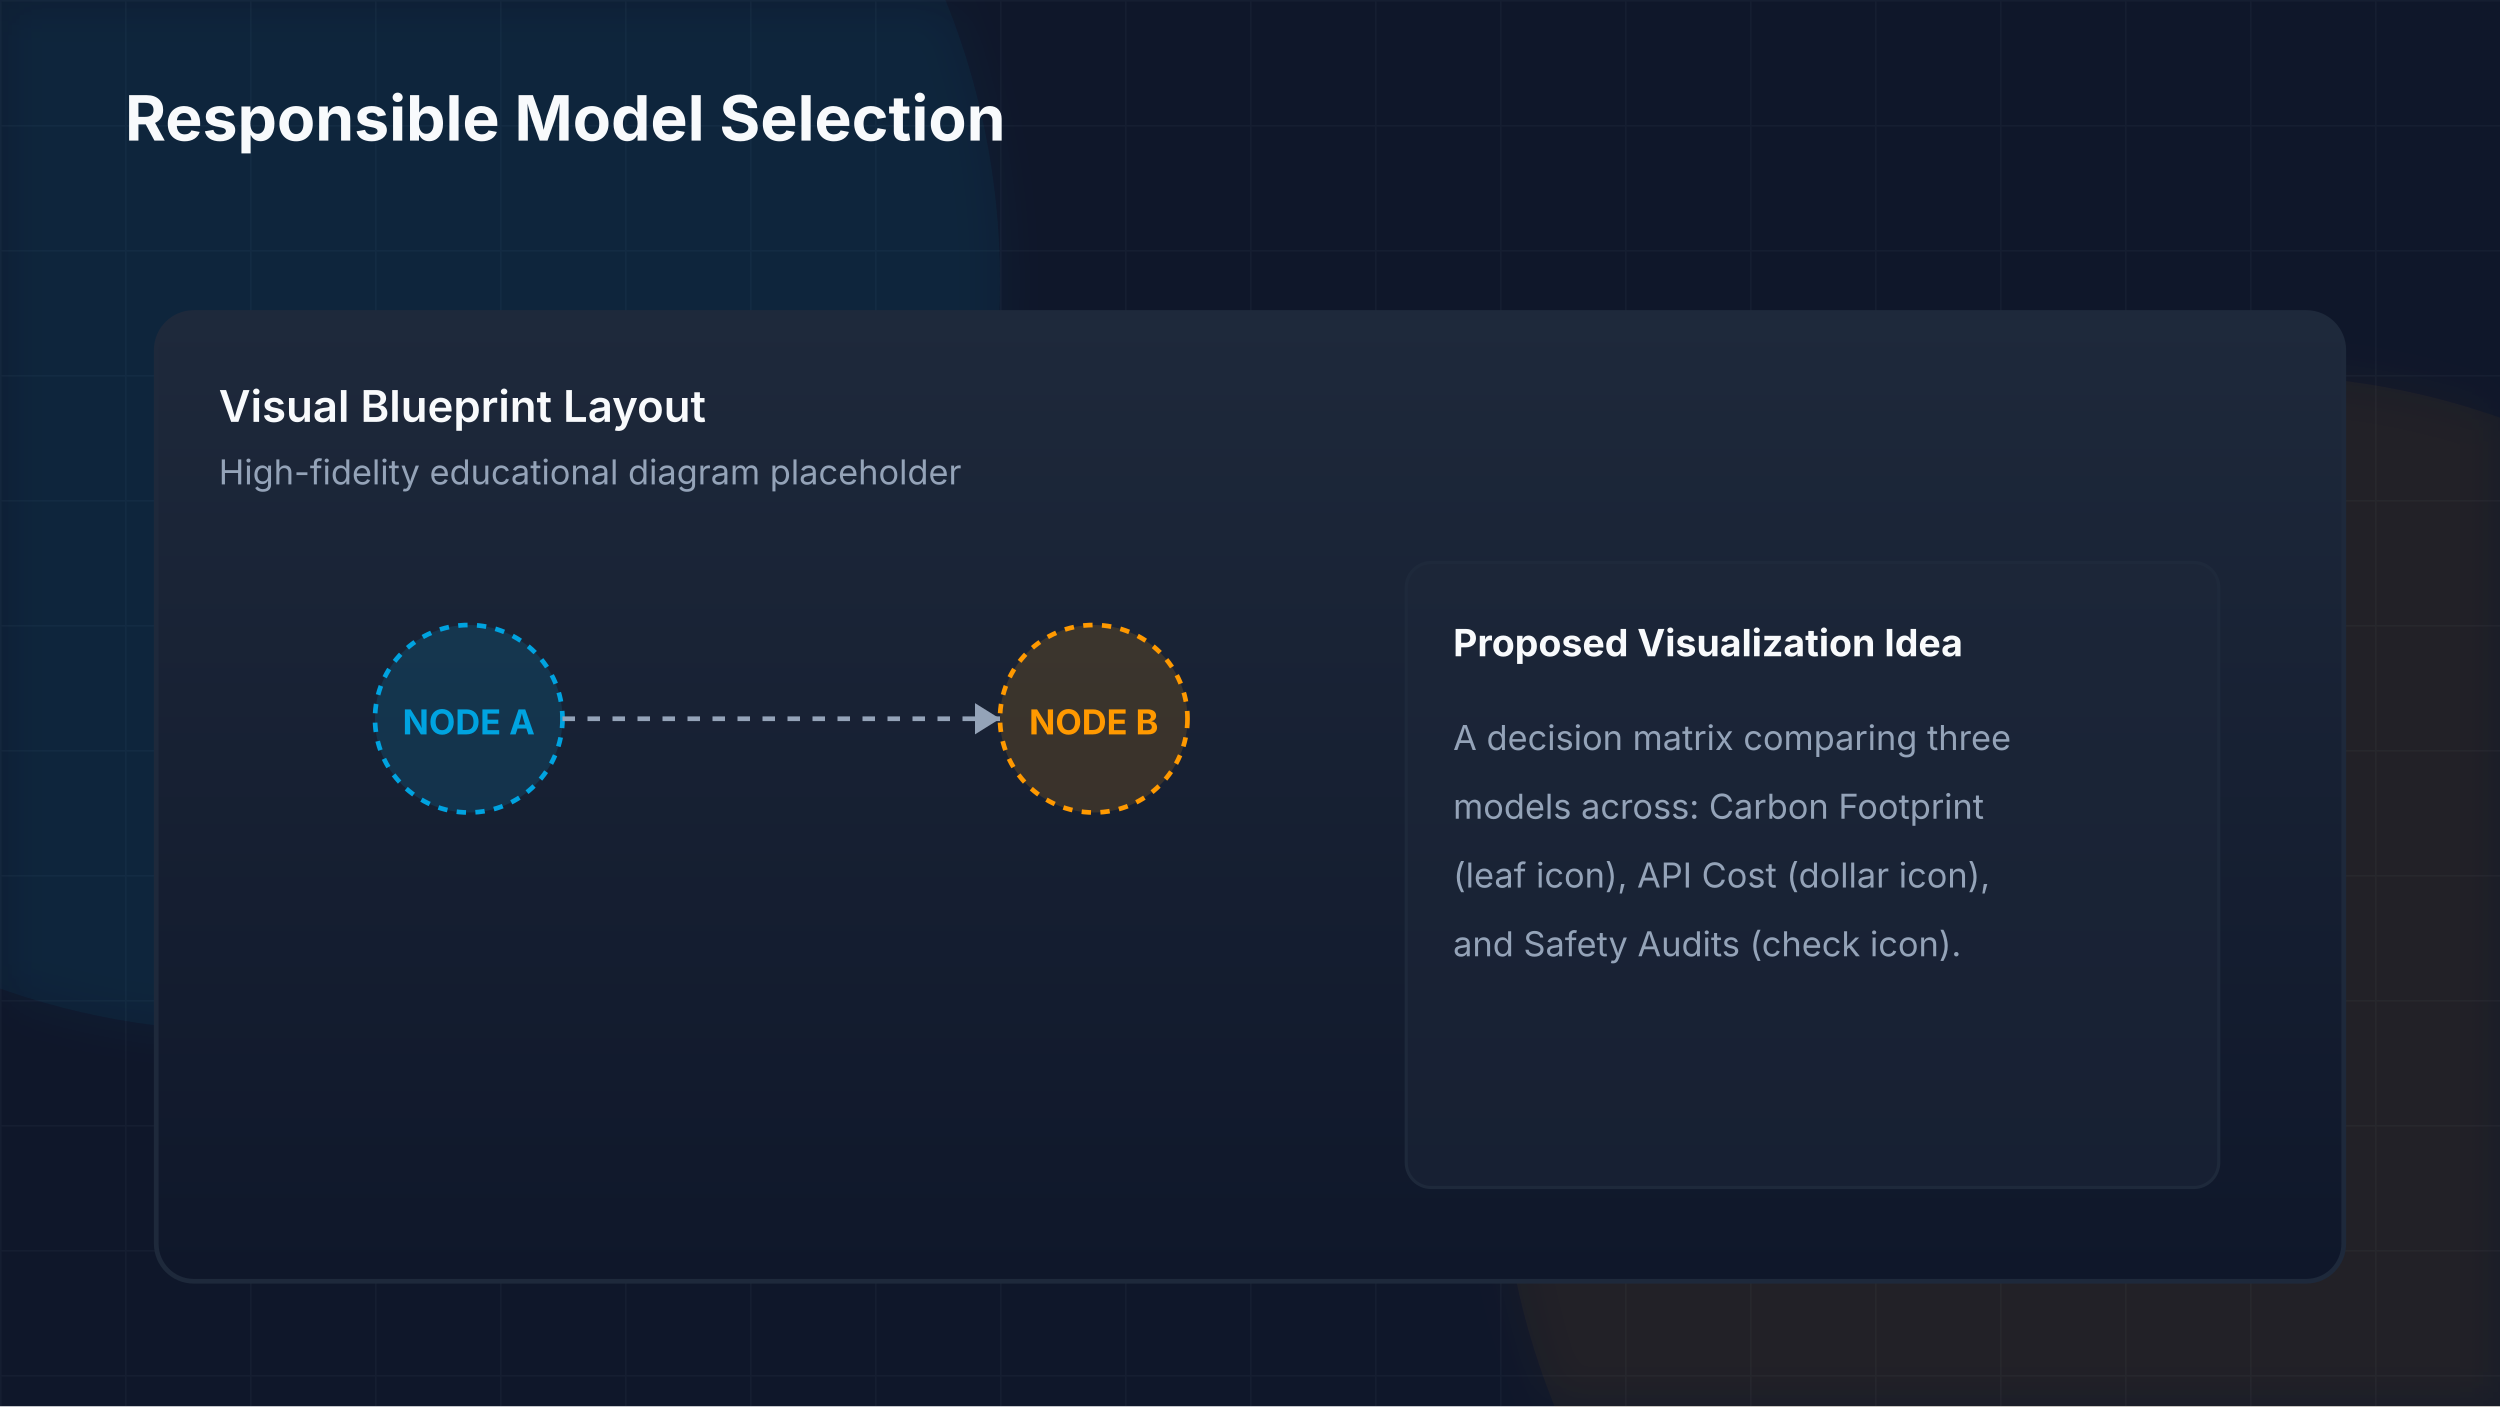
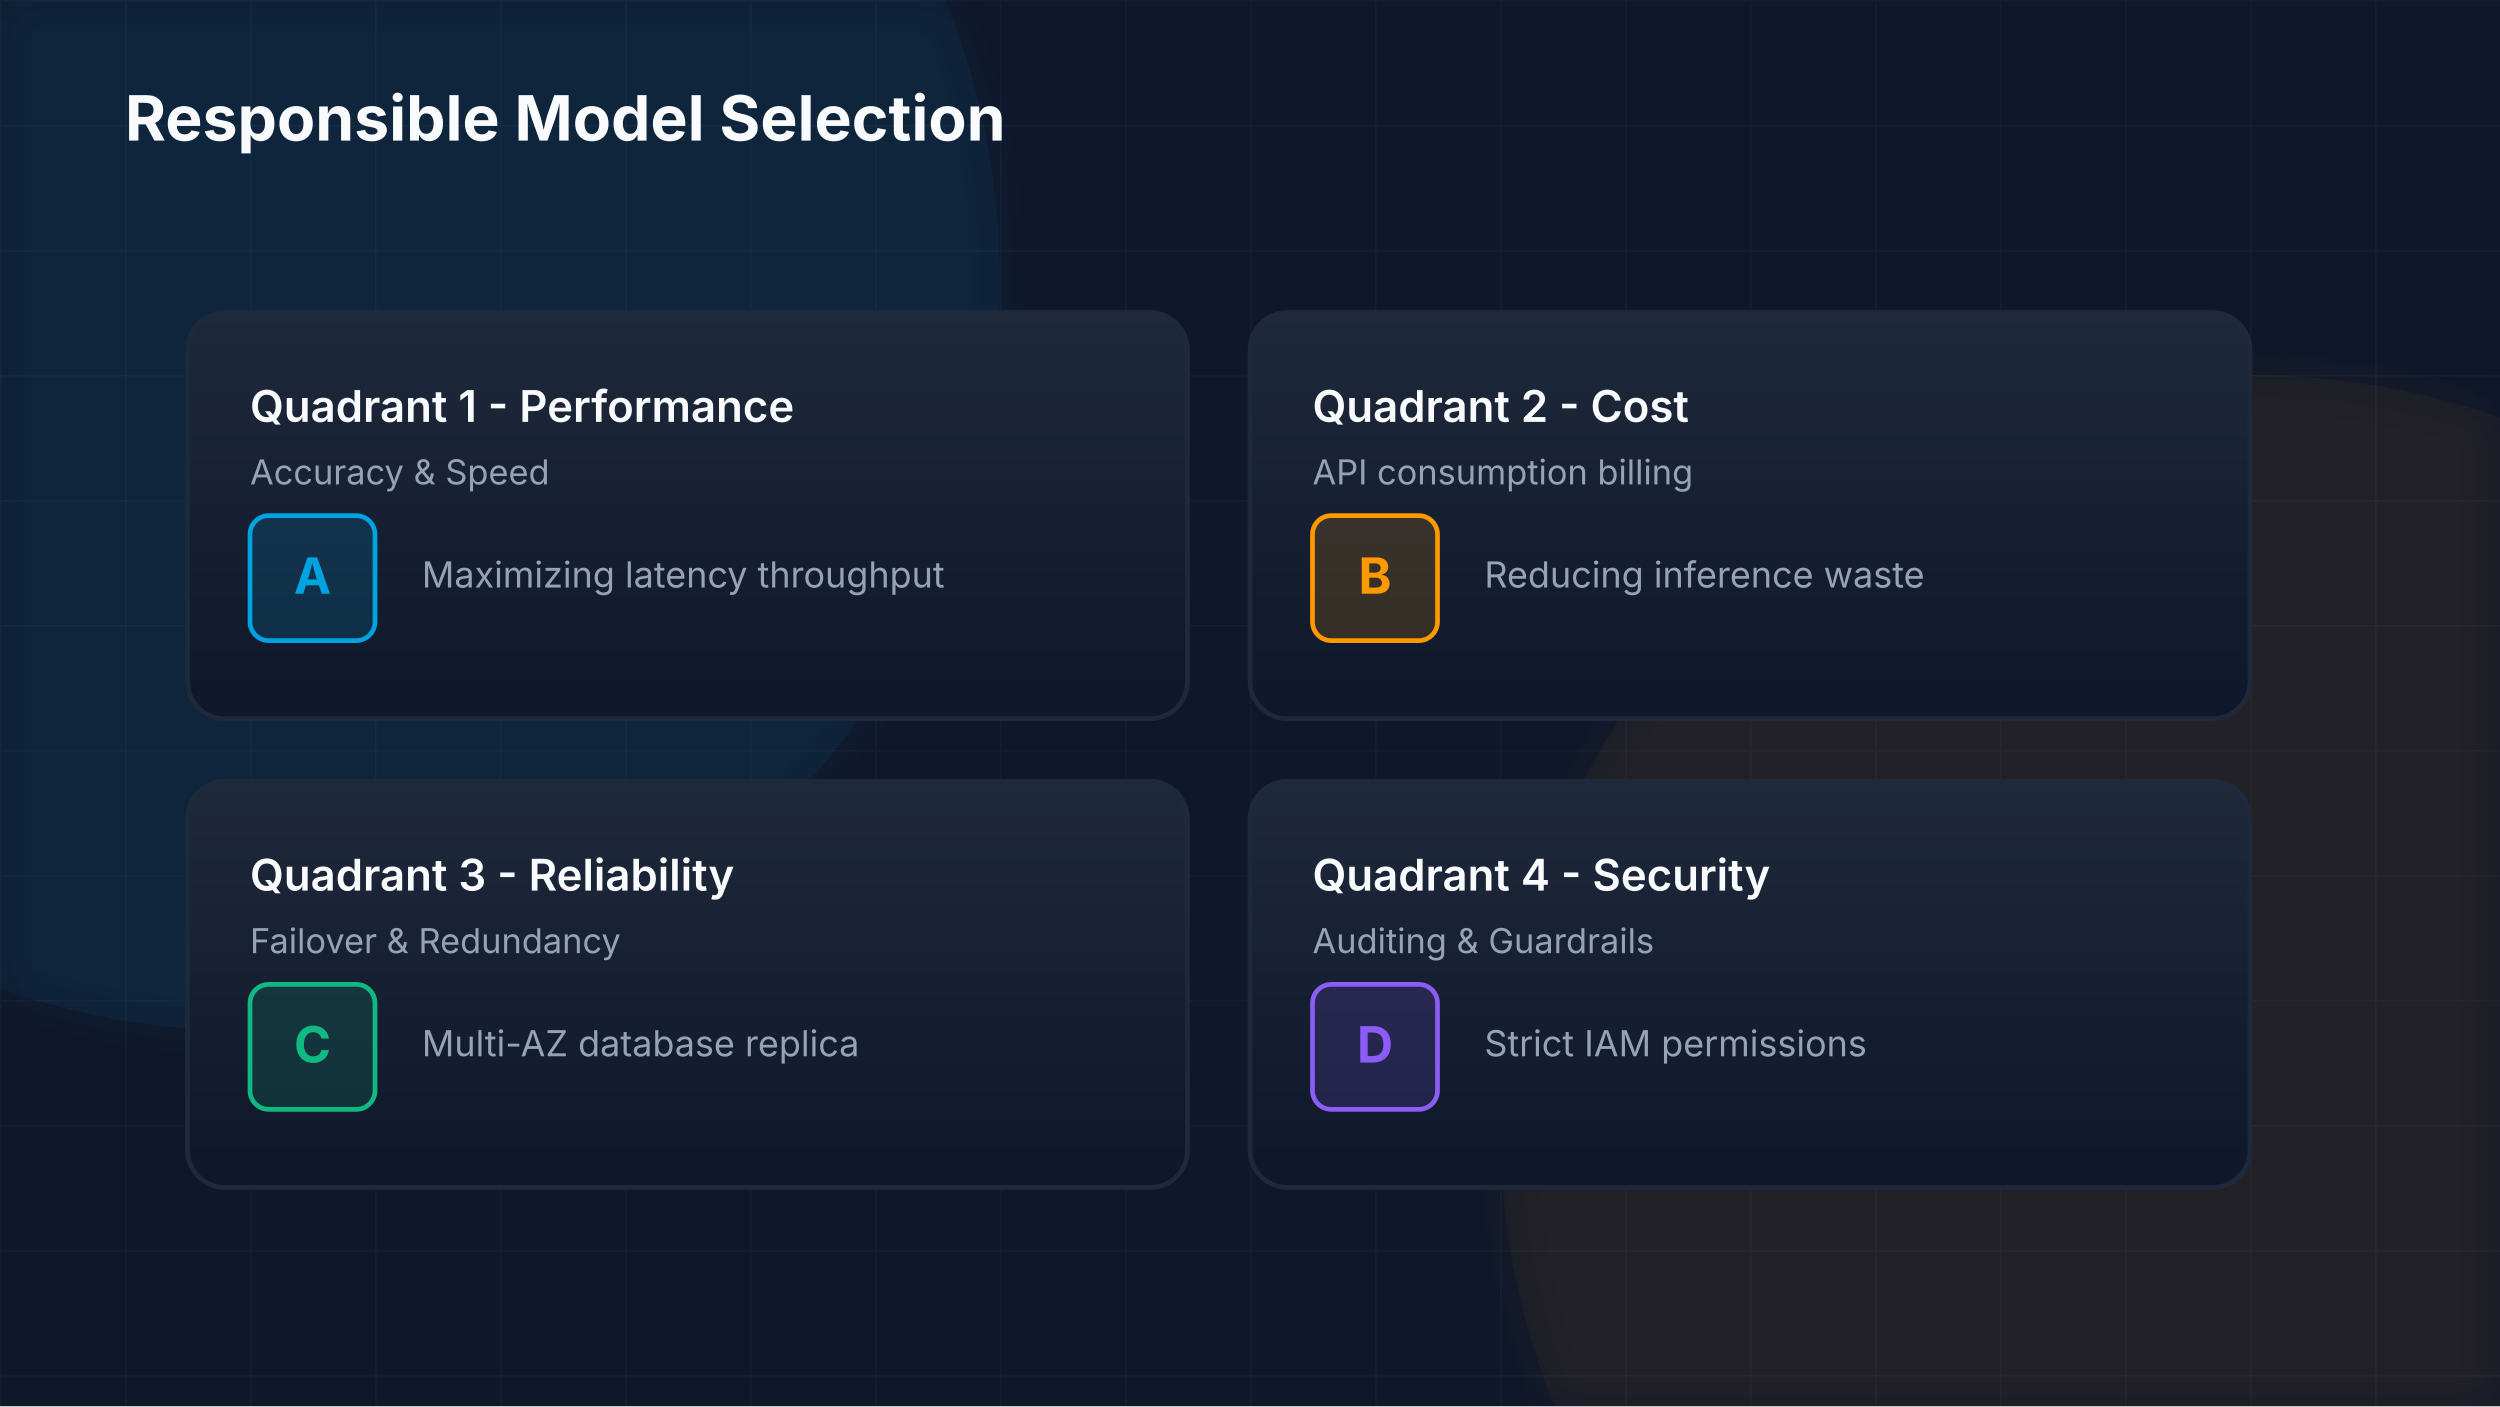
<svg xmlns="http://www.w3.org/2000/svg" viewBox="0 0 800 450" width="100%" height="100%">
  <defs>
    <linearGradient id="aws-orange" x1="0%" y1="0%" x2="100%" y2="100%">
      <stop offset="0%" stop-color="#FF9900" />
      <stop offset="100%" stop-color="#FFC400" />
    </linearGradient>
    <linearGradient id="cloud-blue" x1="0%" y1="0%" x2="100%" y2="100%">
      <stop offset="0%" stop-color="#00A3E0" />
      <stop offset="100%" stop-color="#1D70B8" />
    </linearGradient>
    <linearGradient id="success-green" x1="0%" y1="0%" x2="100%" y2="100%">
      <stop offset="0%" stop-color="#10B981" />
      <stop offset="100%" stop-color="#059669" />
    </linearGradient>
    <linearGradient id="alert-red" x1="0%" y1="0%" x2="100%" y2="100%">
      <stop offset="0%" stop-color="#EF4444" />
      <stop offset="100%" stop-color="#DC2626" />
    </linearGradient>
    <linearGradient id="warning-gold" x1="0%" y1="0%" x2="100%" y2="100%">
      <stop offset="0%" stop-color="#F59E0B" />
      <stop offset="100%" stop-color="#D97706" />
    </linearGradient>
    <linearGradient id="dark-card" x1="0%" y1="0%" x2="0%" y2="100%">
      <stop offset="0%" stop-color="#1E293B" />
      <stop offset="100%" stop-color="#0F172A" />
    </linearGradient>
    <linearGradient id="purple-glow" x1="0%" y1="0%" x2="100%" y2="100%">
      <stop offset="0%" stop-color="#8B5CF6" />
      <stop offset="100%" stop-color="#6D28D9" />
    </linearGradient>
    <filter id="glow-orange" x="-20%" y="-20%" width="140%" height="140%">
      <feGaussianBlur stdDeviation="8" result="blur" />
      <feComposite in="SourceGraphic" in2="blur" operator="over" />
    </filter>
    <filter id="glow-blue" x="-20%" y="-20%" width="140%" height="140%">
      <feGaussianBlur stdDeviation="8" result="blur" />
      <feComposite in="SourceGraphic" in2="blur" operator="over" />
    </filter>
    <pattern id="grid" width="40" height="40" patternUnits="userSpaceOnUse">
      <path d="M 40 0 L 0 0 0 40" fill="none" stroke="rgba(148, 163, 184, 0.05)" stroke-width="1" />
    </pattern>
  </defs>
  <rect width="800" height="450" fill="#0F172A" />
  <rect width="800" height="450" fill="url(#grid)" />
  <circle cx="80.0" cy="90.0" r="240.0" fill="rgba(0, 163, 224, 0.05)" filter="url(#glow-blue)" />
  <circle cx="720.0" cy="360.0" r="240.0" fill="rgba(255, 153, 0, 0.04)" filter="url(#glow-orange)" />
  <text x="40" y="45" font-family="Inter, system-ui, sans-serif" font-size="20" font-weight="700" fill="#F8FAFC">Responsible Model Selection</text>
-   <rect x="50" y="100" width="700" height="310" rx="12" fill="url(#dark-card)" stroke="#1E293B" stroke-width="1.5" />
-   <text x="70" y="135" font-family="Inter, system-ui, sans-serif" font-size="14" font-weight="600" fill="#F8FAFC">Visual Blueprint Layout</text>
-   <text x="70" y="155" font-family="Inter, system-ui, sans-serif" font-size="11" fill="#94A3B8">High-fidelity educational diagram placeholder</text>
-   <g transform="translate(100, 180)">
-     <circle cx="50" cy="50" r="30" fill="rgba(0,163,224,0.15)" stroke="#00A3E0" stroke-dasharray="3,3" stroke-width="1.5" />
-     <text x="50" y="55" font-family="Inter" font-size="11" fill="#00A3E0" font-weight="700" text-anchor="middle">NODE A</text>
-     <circle cx="250" cy="50" r="30" fill="rgba(255,153,0,0.15)" stroke="#FF9900" stroke-dasharray="3,3" stroke-width="1.5" />
-     <text x="250" y="55" font-family="Inter" font-size="11" fill="#FF9900" font-weight="700" text-anchor="middle">NODE B</text>
-     <line x1="80" y1="50" x2="220" y2="50" stroke="#94A3B8" stroke-dasharray="4,4" stroke-width="1.5" />
-     <polygon points="220,50 212,45 212,55" fill="#94A3B8" />
-   </g>
-   <g transform="translate(450, 180)">
-     <rect x="0" y="0" width="260" height="200" rx="8" fill="rgba(30,41,59,0.5)" stroke="#1E293B" stroke-width="1" />
-     <text x="15" y="30" font-family="Inter" font-size="12" font-weight="700" fill="#F8FAFC">Proposed Visualization Idea</text>
-     <text x="15" y="60" font-family="Inter" font-size="11" fill="#94A3B8">A decision matrix comparing three</text>
-     <text x="15" y="82" font-family="Inter" font-size="11" fill="#94A3B8">models across: Carbon Footprint</text>
-     <text x="15" y="104" font-family="Inter" font-size="11" fill="#94A3B8">(leaf icon), API Cost (dollar icon),</text>
-     <text x="15" y="126" font-family="Inter" font-size="11" fill="#94A3B8">and Safety Audits (check icon).</text>
-   </g>
+   <rect x="60" y="100" width="320" height="130" rx="12" fill="url(#dark-card)" stroke="#1E293B" stroke-width="1.5" />
+   <text x="80" y="135" font-family="Inter, system-ui, sans-serif" font-size="14" font-weight="600" fill="#F8FAFC">Quadrant 1 - Performance</text>
+   <text x="80" y="155" font-family="Inter, system-ui, sans-serif" font-size="11" fill="#94A3B8">Accuracy &amp; Speed</text>
+   <rect x="80" y="165" width="40" height="40" rx="6" fill="rgba(0,163,224,0.15)" stroke="#00A3E0" stroke-width="1.5" />
+   <text x="100" y="190" font-family="Inter" font-size="16" fill="#00A3E0" font-weight="700" text-anchor="middle">A</text>
+   <text x="135" y="188" font-family="Inter" font-size="11.5" fill="#94A3B8">Maximizing latency throughput</text>
+   <rect x="400" y="100" width="320" height="130" rx="12" fill="url(#dark-card)" stroke="#1E293B" stroke-width="1.5" />
+   <text x="420" y="135" font-family="Inter, system-ui, sans-serif" font-size="14" font-weight="600" fill="#F8FAFC">Quadrant 2 - Cost</text>
+   <text x="420" y="155" font-family="Inter, system-ui, sans-serif" font-size="11" fill="#94A3B8">API consumption billing</text>
+   <rect x="420" y="165" width="40" height="40" rx="6" fill="rgba(255,153,0,0.15)" stroke="#FF9900" stroke-width="1.5" />
+   <text x="440" y="190" font-family="Inter" font-size="16" fill="#FF9900" font-weight="700" text-anchor="middle">B</text>
+   <text x="475" y="188" font-family="Inter" font-size="11.5" fill="#94A3B8">Reducing inference waste</text>
+   <rect x="60" y="250" width="320" height="130" rx="12" fill="url(#dark-card)" stroke="#1E293B" stroke-width="1.5" />
+   <text x="80" y="285" font-family="Inter, system-ui, sans-serif" font-size="14" font-weight="600" fill="#F8FAFC">Quadrant 3 - Reliability</text>
+   <text x="80" y="305" font-family="Inter, system-ui, sans-serif" font-size="11" fill="#94A3B8">Failover &amp; Redundancy</text>
+   <rect x="80" y="315" width="40" height="40" rx="6" fill="rgba(16,185,129,0.15)" stroke="#10B981" stroke-width="1.5" />
+   <text x="100" y="340" font-family="Inter" font-size="16" fill="#10B981" font-weight="700" text-anchor="middle">C</text>
+   <text x="135" y="338" font-family="Inter" font-size="11.5" fill="#94A3B8">Multi-AZ database replica</text>
+   <rect x="400" y="250" width="320" height="130" rx="12" fill="url(#dark-card)" stroke="#1E293B" stroke-width="1.5" />
+   <text x="420" y="285" font-family="Inter, system-ui, sans-serif" font-size="14" font-weight="600" fill="#F8FAFC">Quadrant 4 - Security</text>
+   <text x="420" y="305" font-family="Inter, system-ui, sans-serif" font-size="11" fill="#94A3B8">Auditing &amp; Guardrails</text>
+   <rect x="420" y="315" width="40" height="40" rx="6" fill="rgba(139,92,246,0.15)" stroke="#8B5CF6" stroke-width="1.5" />
+   <text x="440" y="340" font-family="Inter" font-size="16" fill="#8B5CF6" font-weight="700" text-anchor="middle">D</text>
+   <text x="475" y="338" font-family="Inter" font-size="11.5" fill="#94A3B8">Strict IAM permissions</text>
</svg>
